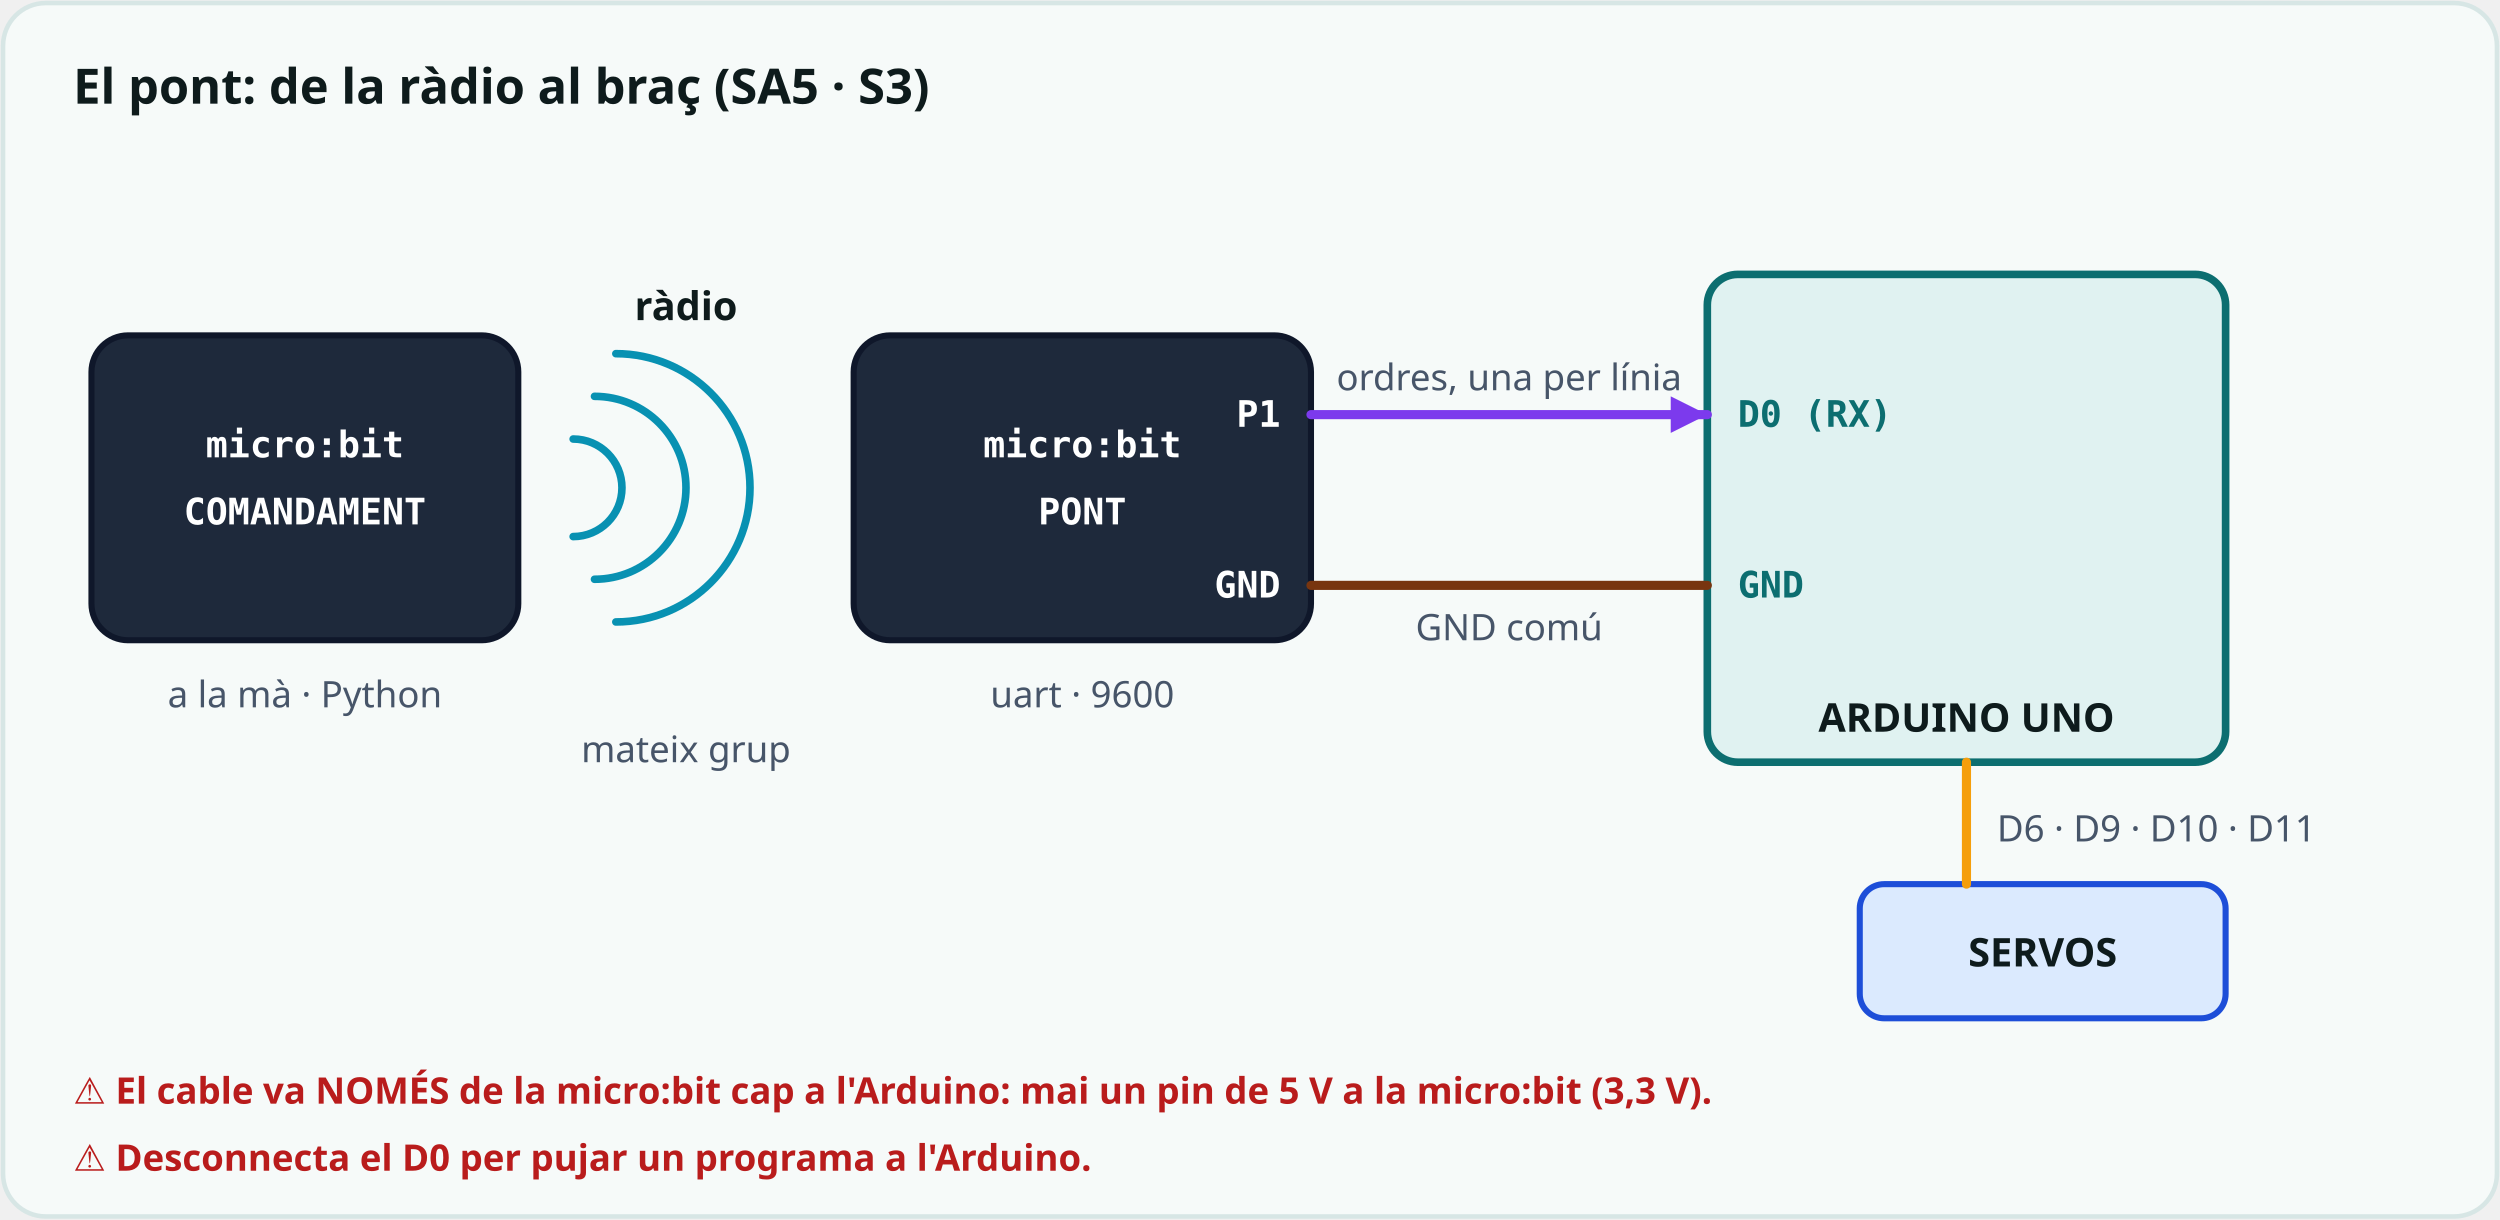
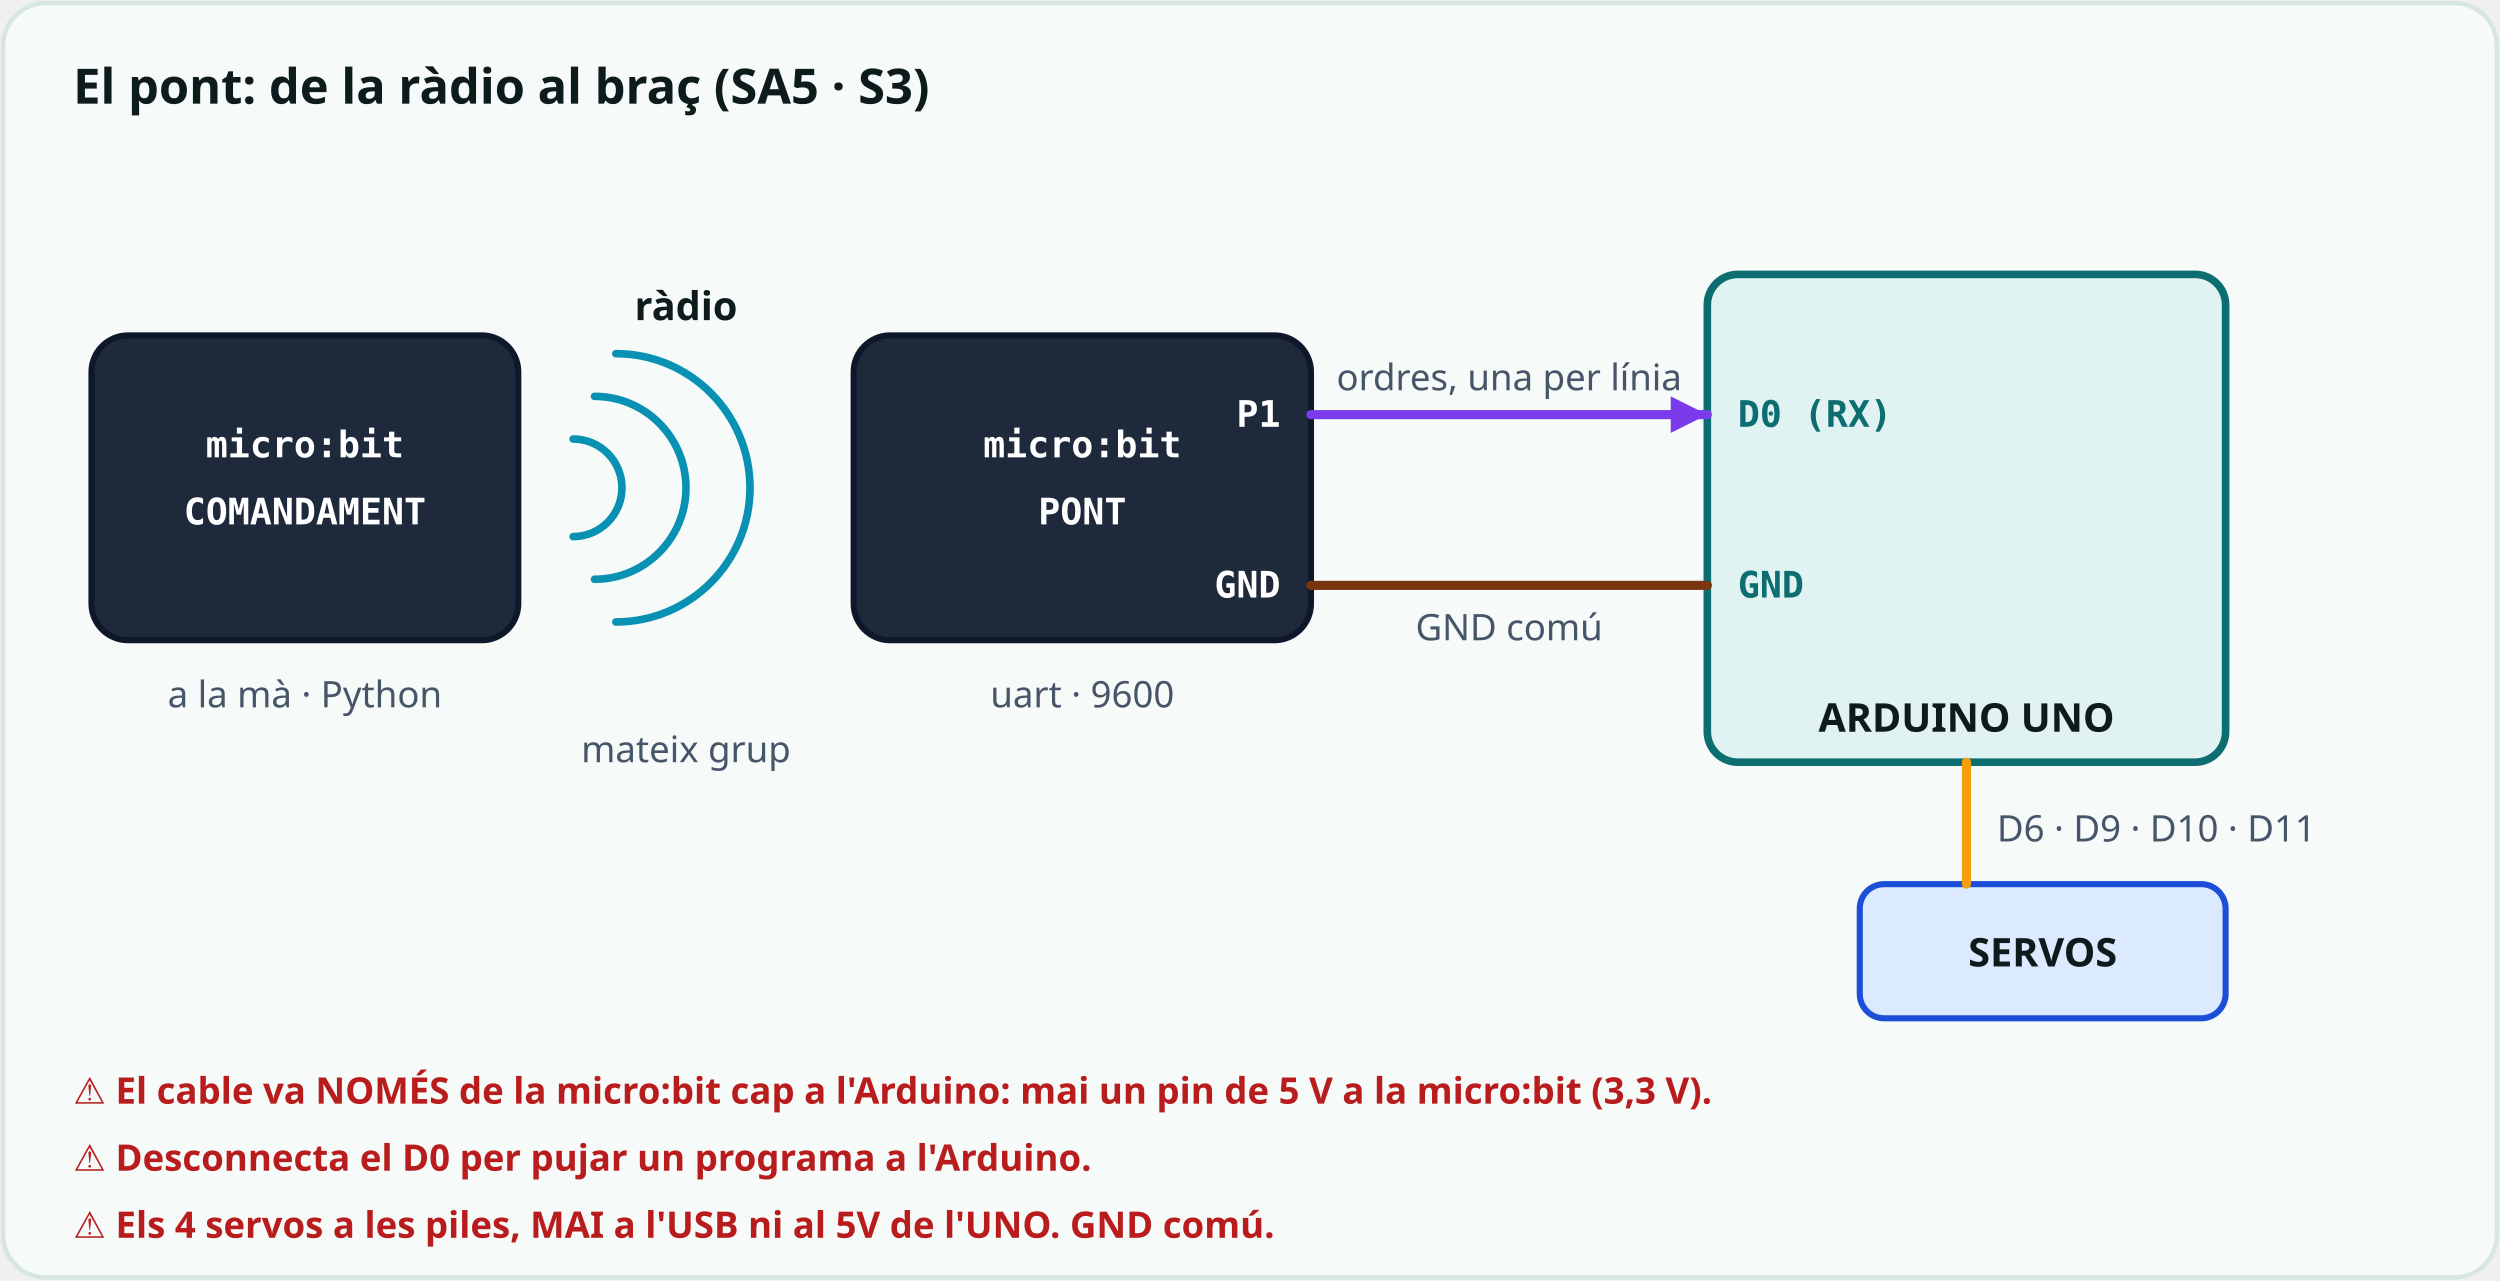
- <svg xmlns="http://www.w3.org/2000/svg" viewBox="0 0 820 400" width="820" height="400" role="img" aria-labelledby="t d">
+ <svg xmlns="http://www.w3.org/2000/svg" viewBox="0 0 820 420" width="820" height="420" role="img" aria-labelledby="t d">
  <style>
    .fr{fill:#f6faf9;stroke:#d7e6e5;stroke-width:1.5}
    .placa{fill:#e0f2f1;stroke:#0c6e70;stroke-width:2.5}
    .mb{fill:#1e293b;stroke:#0f172a;stroke-width:2}
    .servo{fill:#dbeafe;stroke:#1d4ed8;stroke-width:2}
    .pot{fill:#fef3c7;stroke:#b45309;stroke-width:2}
    .pila{fill:#fee2e2;stroke:#b91c1c;stroke-width:2}
    .w{fill:none;stroke-width:3;stroke-linecap:round;stroke-linejoin:round}
    .sig{stroke:#f59e0b}.pos{stroke:#dc2626}.neg{stroke:#78350f}
    .v5{stroke:#be123c}.gnd{stroke:#334155}.an{stroke:#0891b2}
    .ona{fill:none;stroke:#0891b2;stroke-width:2.5;stroke-linecap:round}
    .tit{font:700 16px system-ui,'Segoe UI',sans-serif;fill:#0e1b1c}
    .lbl{font:600 13px system-ui,'Segoe UI',sans-serif;fill:#0e1b1c}
    .lbl2{font:400 12px system-ui,'Segoe UI',sans-serif;fill:#475569}
    .pin{font:700 12px 'Consolas',monospace;fill:#0c6e70}
    .pinb{font:700 12px 'Consolas',monospace;fill:#ffffff}
    .avis{font:600 12px system-ui,'Segoe UI',sans-serif;fill:#b91c1c}
    .dig{stroke:#7c3aed}
    .sens{fill:#ede9fe;stroke:#6d28d9;stroke-width:2}
  </style>
-   <rect class="fr" x="1" y="1" width="818" height="398" rx="14" />
+   <rect class="fr" x="1" y="1" width="818" height="418" rx="14" />
  <text class="tit" x="24" y="34">El pont: de la ràdio al braç (SA5 · S3)</text>
  <rect class="mb" x="30" y="110" width="140" height="100" rx="12" />
  <text class="pinb" x="100" y="150" text-anchor="middle">micro:bit</text>
  <text class="pinb" x="100" y="172" text-anchor="middle">COMANDAMENT</text>
  <text class="lbl2" x="100" y="232" text-anchor="middle">a la mà · Python</text>
  <path class="ona" d="M188,144 A16,16 0 0 1 188,176" />
  <path class="ona" d="M195,130 A30,30 0 0 1 195,190" />
  <path class="ona" d="M202,116 A44,44 0 0 1 202,204" />
  <text class="lbl" x="225" y="105" text-anchor="middle">ràdio</text>
  <text class="lbl2" x="225" y="250" text-anchor="middle">mateix grup</text>
  <rect class="mb" x="280" y="110" width="150" height="100" rx="12" />
  <text class="pinb" x="355" y="150" text-anchor="middle">micro:bit</text>
  <text class="pinb" x="355" y="172" text-anchor="middle">PONT</text>
  <text class="pinb" x="420" y="140" text-anchor="end">P1</text>
  <text class="pinb" x="420" y="196" text-anchor="end">GND</text>
  <text class="lbl2" x="355" y="232" text-anchor="middle">uart · 9600</text>
  <rect class="placa" x="560" y="90" width="170" height="160" rx="10" />
  <text class="lbl" x="645" y="240" text-anchor="middle">ARDUINO UNO</text>
  <text class="pin" x="570" y="140">D0 (RX)</text>
  <text class="pin" x="570" y="196">GND</text>
  <polyline class="w dig" points="430,136 560,136" />
  <polygon points="560,136 548,130 548,142" fill="#7c3aed" />
  <polyline class="w neg" points="430,192 560,192" />
  <text class="lbl2" x="495" y="128" text-anchor="middle">ordres, una per línia</text>
  <text class="lbl2" x="495" y="210" text-anchor="middle">GND comú</text>
  <rect class="servo" x="610" y="290" width="120" height="44" rx="8" />
  <text class="lbl" x="670" y="317" text-anchor="middle">SERVOS</text>
  <polyline class="w sig" points="645,250 645,290" />
  <text class="lbl2" x="655" y="276">D6 · D9 · D10 · D11</text>
  <text class="avis" x="24" y="362">⚠ El cable va NOMÉS de la micro:bit cap a l'Arduino: mai un pin de 5 V a la micro:bit (3,3 V).</text>
  <text class="avis" x="24" y="384">⚠ Desconnecta el D0 per pujar un programa a l'Arduino.</text>
+   <text class="avis" x="24" y="406">⚠ Els 4 servos a les piles, MAI a l'USB ni al 5V de l'UNO. GND comú.</text>
</svg>
